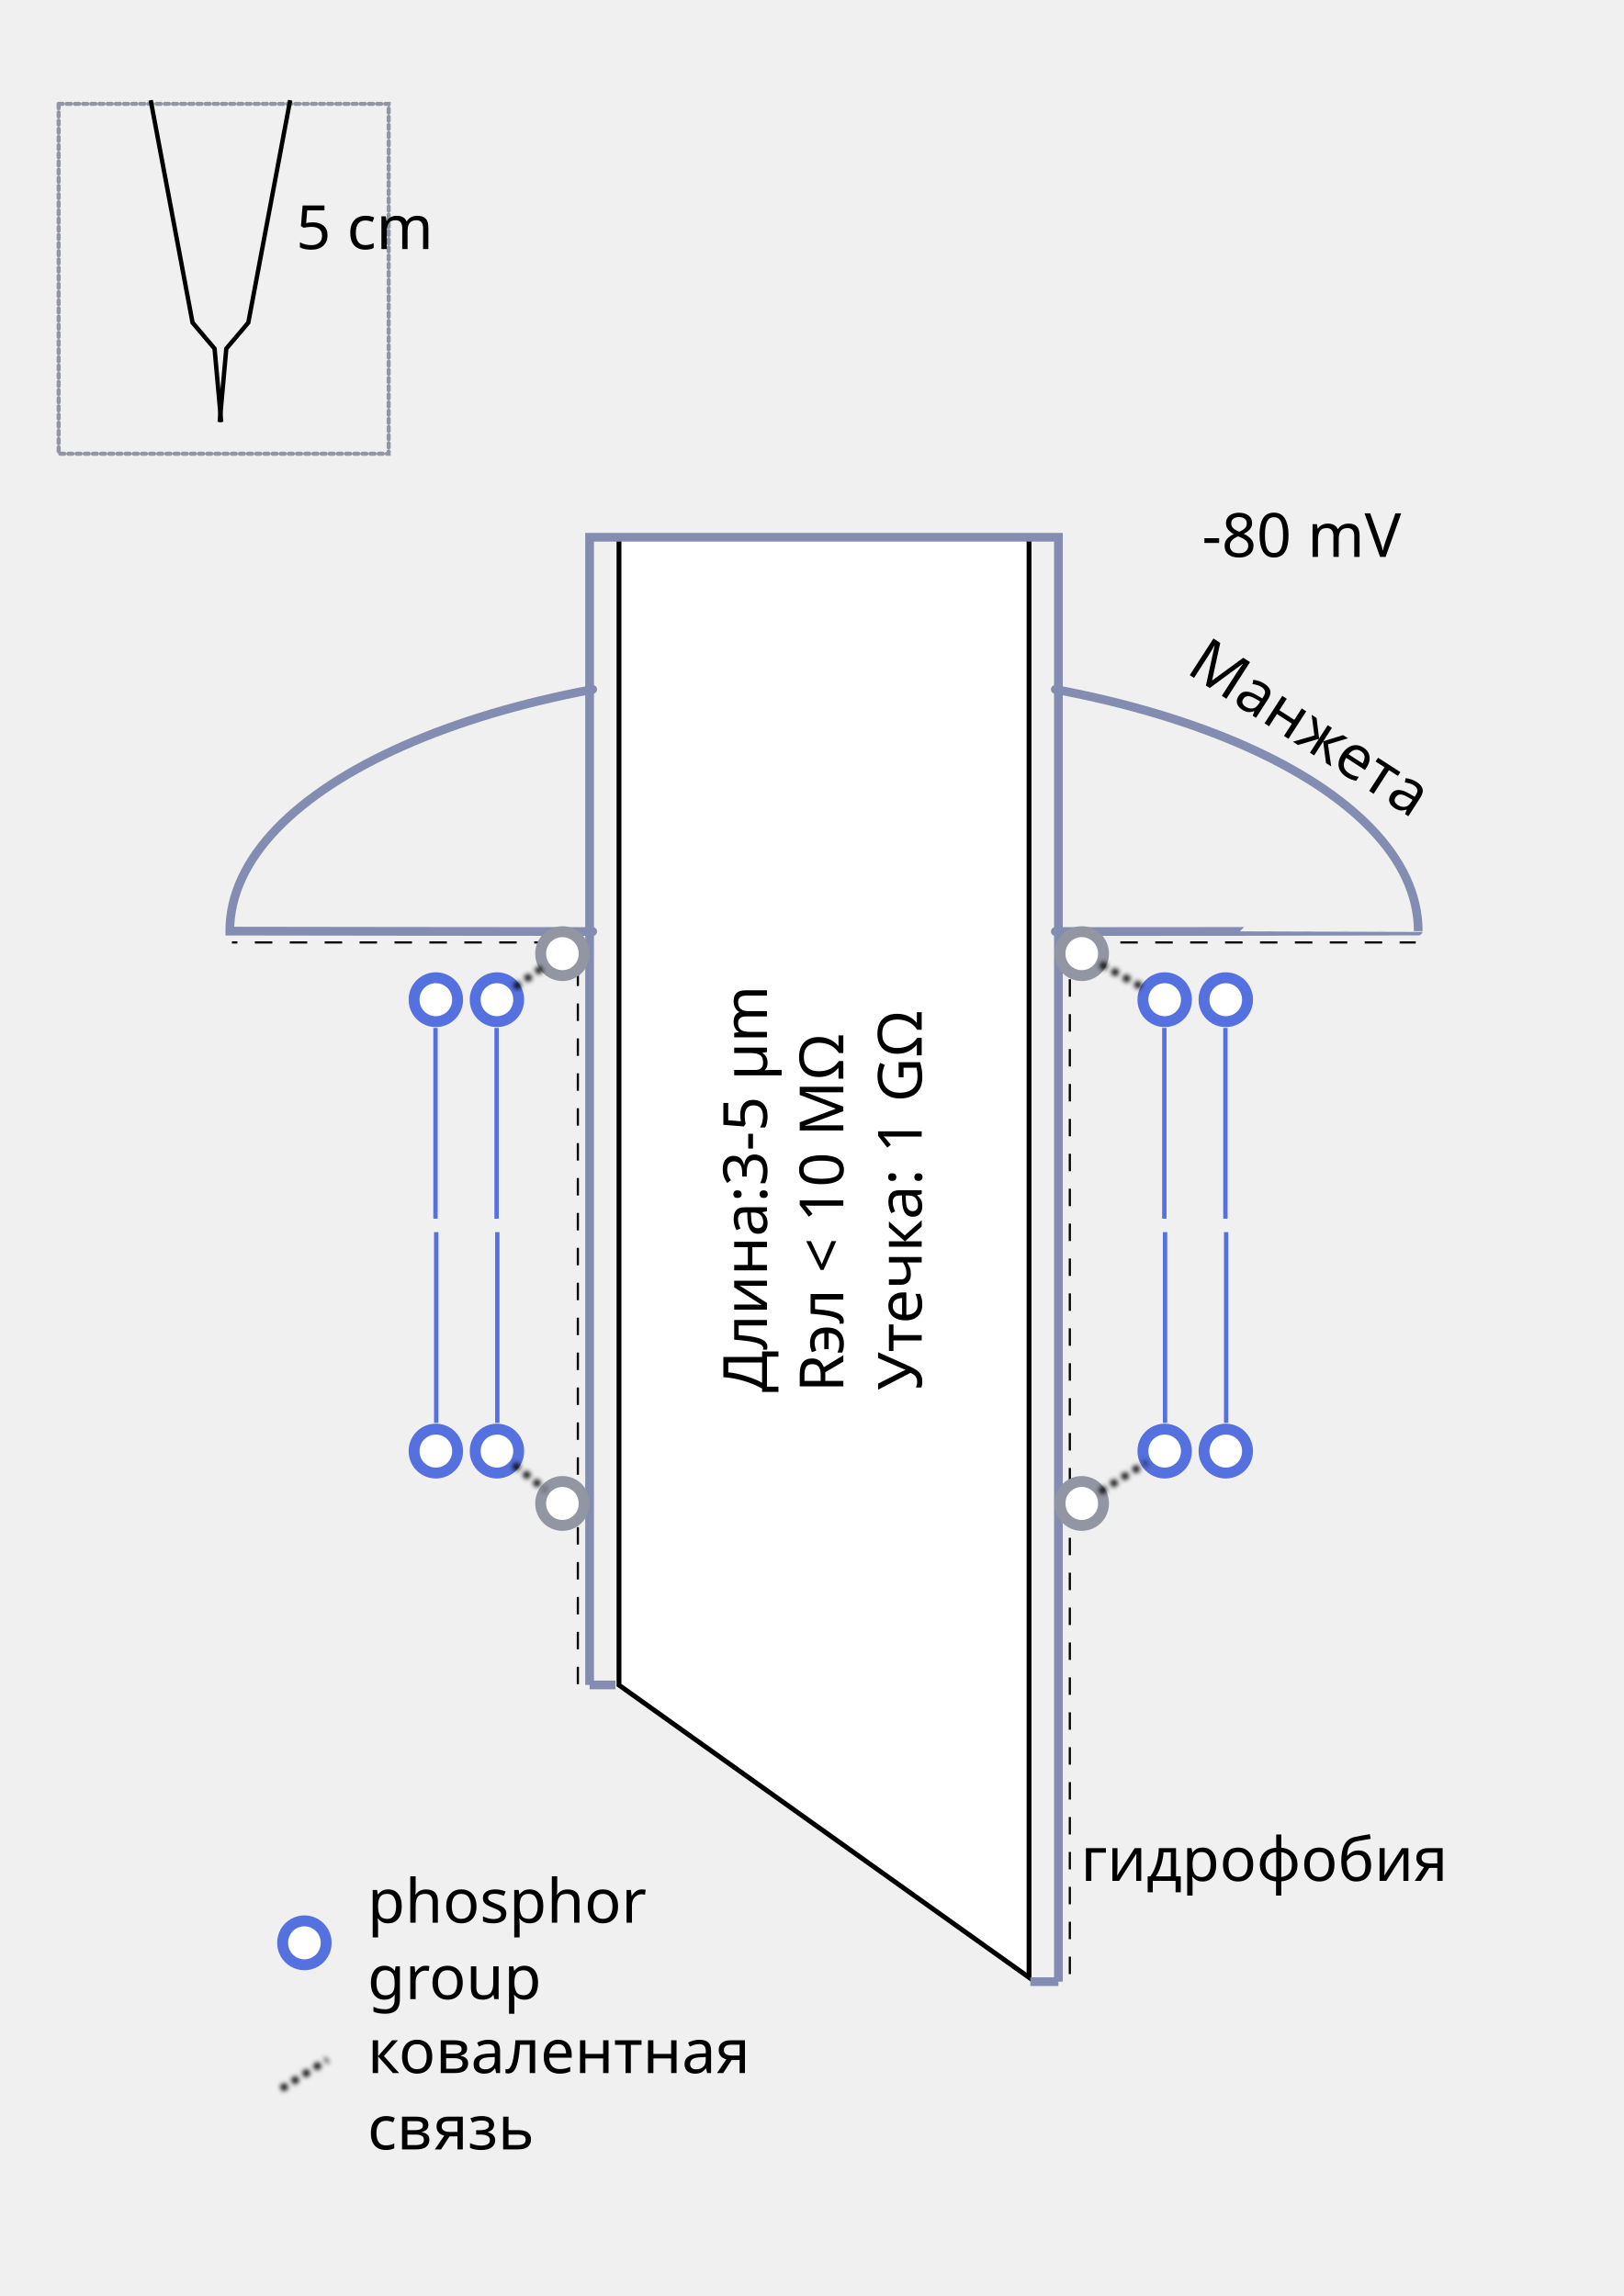
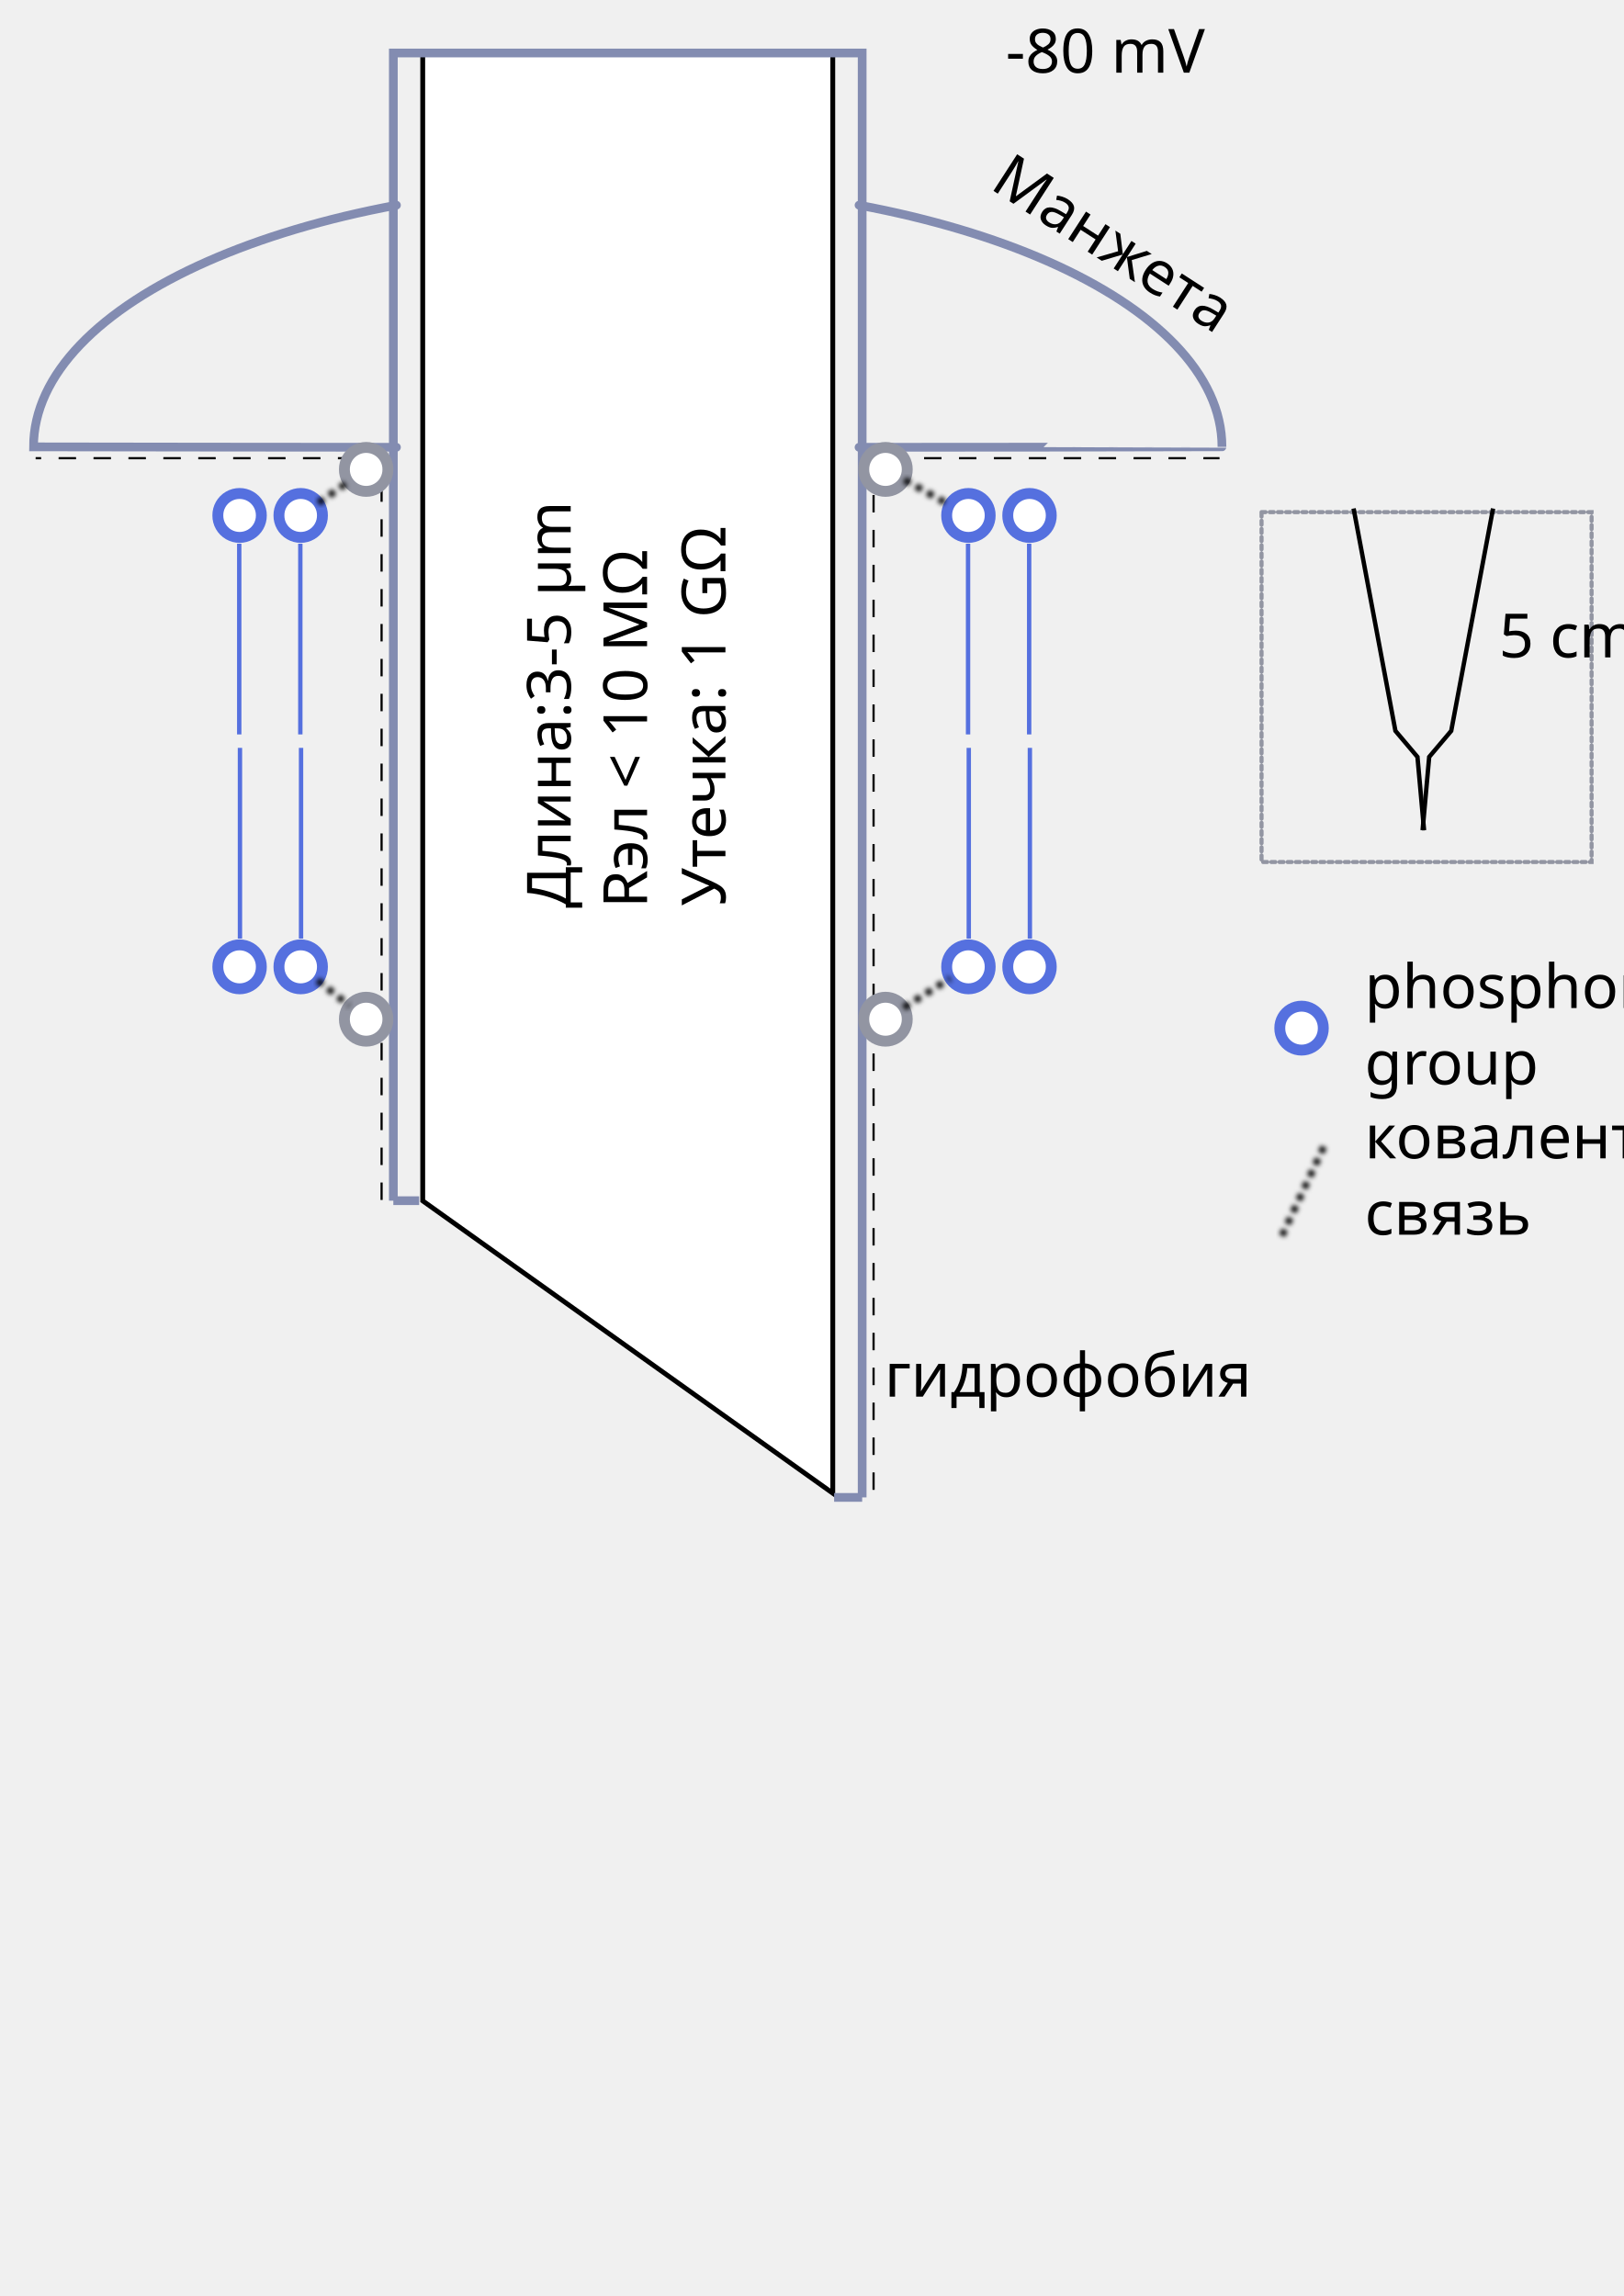
<svg xmlns="http://www.w3.org/2000/svg" width="744.094" height="1052.362" id="svg2" version="1.1">
  <defs id="defs4">
    <filter id="filter4997" x="-0.137" width="1.274" y="-0.217" height="1.434">
      <feGaussianBlur stdDeviation="1.207" id="feGaussianBlur4999" />
    </filter>
    <filter id="filter5001" x="-0.131" width="1.261" y="-0.235" height="1.47">
      <feGaussianBlur stdDeviation="1.12" id="feGaussianBlur5003" />
    </filter>
  </defs>
  <g id="layer1" style="display:inline">
-     <path style="fill:#ffffff;fill-opacity:1;stroke:#5570df;stroke-width:5;stroke-linecap:butt;stroke-linejoin:miter;stroke-miterlimit:4;stroke-opacity:1;stroke-dasharray:none;stroke-dashoffset:0" id="path4870" d="m 191.706,122.202 a 9.969,9.969 0 1 1 -19.937,0 9.969,9.969 0 1 1 19.937,0 z" transform="translate(46,336)" />
-     <path style="fill:none;stroke:#5570df;stroke-width:2;stroke-linecap:butt;stroke-linejoin:miter;stroke-miterlimit:4;stroke-opacity:1;stroke-dasharray:none" d="m 227.572,471.149 0,87.418" id="path4872" />
-     <path transform="matrix(-1,0,0,-1,409.4755,787.3004)" d="m 191.706,122.202 a 9.969,9.969 0 1 1 -19.937,0 9.969,9.969 0 1 1 19.937,0 z" id="path4874" style="fill:#ffffff;fill-opacity:1;stroke:#5570df;stroke-width:5;stroke-linecap:butt;stroke-linejoin:miter;stroke-miterlimit:4;stroke-opacity:1;stroke-dasharray:none;stroke-dashoffset:0" />
-     <path id="path4876" d="m 227.904,652.152 0,-87.418" style="fill:none;stroke:#5570df;stroke-width:2;stroke-linecap:butt;stroke-linejoin:miter;stroke-miterlimit:4;stroke-opacity:1;stroke-dasharray:none" />
-     <path d="m 191.706,122.202 a 9.969,9.969 0 1 1 -19.937,0 9.969,9.969 0 1 1 19.937,0 z" id="path4878" style="fill:#ffffff;fill-opacity:1;stroke:#5570df;stroke-width:5;stroke-linecap:butt;stroke-linejoin:miter;stroke-miterlimit:4;stroke-opacity:1;stroke-dasharray:none;stroke-dashoffset:0" transform="translate(18,336)" />
-     <path id="path4880" d="m 199.572,471.149 0,87.418" style="fill:none;stroke:#5570df;stroke-width:2;stroke-linecap:butt;stroke-linejoin:miter;stroke-miterlimit:4;stroke-opacity:1;stroke-dasharray:none" />
-     <path style="fill:#ffffff;fill-opacity:1;stroke:#5570df;stroke-width:5;stroke-linecap:butt;stroke-linejoin:miter;stroke-miterlimit:4;stroke-opacity:1;stroke-dasharray:none;stroke-dashoffset:0" id="path4882" d="m 191.706,122.202 a 9.969,9.969 0 1 1 -19.937,0 9.969,9.969 0 1 1 19.937,0 z" transform="matrix(-1,0,0,-1,381.4755,787.3004)" />
-     <path style="fill:none;stroke:#5570df;stroke-width:2;stroke-linecap:butt;stroke-linejoin:miter;stroke-miterlimit:4;stroke-opacity:1;stroke-dasharray:none" d="m 199.904,652.152 0,-87.418" id="path4884" />
-     <path transform="translate(380,336)" d="m 191.706,122.202 a 9.969,9.969 0 1 1 -19.937,0 9.969,9.969 0 1 1 19.937,0 z" id="path4886" style="fill:#ffffff;fill-opacity:1;stroke:#5570df;stroke-width:5;stroke-linecap:butt;stroke-linejoin:miter;stroke-miterlimit:4;stroke-opacity:1;stroke-dasharray:none;stroke-dashoffset:0" />
-     <path id="path4888" d="m 561.572,471.149 0,87.418" style="fill:none;stroke:#5570df;stroke-width:2;stroke-linecap:butt;stroke-linejoin:miter;stroke-miterlimit:4;stroke-opacity:1;stroke-dasharray:none" />
-     <path style="fill:#ffffff;fill-opacity:1;stroke:#5570df;stroke-width:5;stroke-linecap:butt;stroke-linejoin:miter;stroke-miterlimit:4;stroke-opacity:1;stroke-dasharray:none;stroke-dashoffset:0" id="path4890" d="m 191.706,122.202 a 9.969,9.969 0 1 1 -19.937,0 9.969,9.969 0 1 1 19.937,0 z" transform="matrix(-1,0,0,-1,743.4755,787.3004)" />
-     <path style="fill:none;stroke:#5570df;stroke-width:2;stroke-linecap:butt;stroke-linejoin:miter;stroke-miterlimit:4;stroke-opacity:1;stroke-dasharray:none" d="m 561.904,652.152 0,-87.418" id="path4892" />
-     <path style="fill:#ffffff;fill-opacity:1;stroke:#5570df;stroke-width:5;stroke-linecap:butt;stroke-linejoin:miter;stroke-miterlimit:4;stroke-opacity:1;stroke-dasharray:none;stroke-dashoffset:0" id="path4894" d="m 191.706,122.202 a 9.969,9.969 0 1 1 -19.937,0 9.969,9.969 0 1 1 19.937,0 z" transform="translate(352,336)" />
-     <path style="fill:none;stroke:#5570df;stroke-width:2;stroke-linecap:butt;stroke-linejoin:miter;stroke-miterlimit:4;stroke-opacity:1;stroke-dasharray:none" d="m 533.572,471.149 0,87.418" id="path4896" />
-     <path transform="matrix(-1,0,0,-1,715.4755,787.3004)" d="m 191.706,122.202 a 9.969,9.969 0 1 1 -19.937,0 9.969,9.969 0 1 1 19.937,0 z" id="path4898" style="fill:#ffffff;fill-opacity:1;stroke:#5570df;stroke-width:5;stroke-linecap:butt;stroke-linejoin:miter;stroke-miterlimit:4;stroke-opacity:1;stroke-dasharray:none;stroke-dashoffset:0" />
-     <path id="path4900" d="m 533.904,652.152 0,-87.418" style="fill:none;stroke:#5570df;stroke-width:2;stroke-linecap:butt;stroke-linejoin:miter;stroke-miterlimit:4;stroke-opacity:1;stroke-dasharray:none" />
-     <path style="fill:#ffffff;fill-opacity:1;stroke:#000000;stroke-width:2.217;stroke-linecap:butt;stroke-linejoin:miter;stroke-miterlimit:4;stroke-opacity:1;stroke-dashoffset:0" d="m 283.664,246.163 187.911,0 0,660.193 -187.911,-134 z" />
-     <path style="fill:none;stroke:#838cb1;stroke-width:4;stroke-linecap:butt;stroke-linejoin:miter;stroke-miterlimit:4;stroke-opacity:1;stroke-dashoffset:0;stroke-dasharray:none" d="m 485.046,908.279 -12.851,0 m -190.173,-136 -11.828,0 m 0,0 0,-526.039 214.852,0 0,662.039" id="rect4904" />
-     <path style="fill:none;stroke:#838cb1;stroke-width:4;stroke-linecap:round;stroke-linejoin:miter;stroke-miterlimit:4;stroke-opacity:1;stroke-dasharray:none;stroke-dashoffset:0" d="m 483.615,315.992 c 32.579,6.084 61.917,14.887 86.557,25.765 49.278,21.756 79.757,51.811 79.757,85.01 l 0,-4e-5 c 0,0.032 -30.479,0.087 -79.757,0.135 -24.639,0.024 -53.978,0.045 -86.557,0.061 m -211.99,-0.009 c -32.579,-0.021 -61.917,-0.049 -86.557,-0.076 -49.278,-0.055 -79.757,-0.111 -79.757,-0.111 0,-33.198 30.479,-63.254 79.757,-85.01 24.639,-10.878 53.978,-19.681 86.557,-25.765" id="path4912" />
-     <text xml:space="preserve" style="font-size:40px;font-style:normal;font-weight:normal;line-height:125%;letter-spacing:0px;word-spacing:0px;fill:#000000;fill-opacity:1;stroke:none;font-family:Sans" x="168.419" y="881.271" id="text4915">
-       <tspan x="168.419" y="881.271" style="font-size:28px" id="tspan4919">phosphor </tspan>
-       <tspan x="168.419" y="916.271" style="font-size:28px" id="tspan5110">group</tspan>
+     <path style="fill:#ffffff;fill-opacity:1;stroke:#5570df;stroke-width:5;stroke-linecap:butt;stroke-linejoin:miter;stroke-miterlimit:4;stroke-opacity:1;stroke-dasharray:none;stroke-dashoffset:0" id="path4870" d="m 191.706,122.202 a 9.969,9.969 0 1 1 -19.937,0 9.969,9.969 0 1 1 19.937,0 z" transform="translate(-43.94087,114.0491)" />
+     <path style="fill:none;stroke:#5570df;stroke-width:2;stroke-linecap:butt;stroke-linejoin:miter;stroke-miterlimit:4;stroke-opacity:1;stroke-dasharray:none" d="m 137.631,249.198 0,87.418" id="path4872" />
+     <path transform="matrix(-1,0,0,-1,319.5346,565.3496)" d="m 191.706,122.202 a 9.969,9.969 0 1 1 -19.937,0 9.969,9.969 0 1 1 19.937,0 z" id="path4874" style="fill:#ffffff;fill-opacity:1;stroke:#5570df;stroke-width:5;stroke-linecap:butt;stroke-linejoin:miter;stroke-miterlimit:4;stroke-opacity:1;stroke-dasharray:none;stroke-dashoffset:0" />
+     <path id="path4876" d="m 137.963,430.201 0,-87.418" style="fill:none;stroke:#5570df;stroke-width:2;stroke-linecap:butt;stroke-linejoin:miter;stroke-miterlimit:4;stroke-opacity:1;stroke-dasharray:none" />
+     <path d="m 191.706,122.202 a 9.969,9.969 0 1 1 -19.937,0 9.969,9.969 0 1 1 19.937,0 z" id="path4878" style="fill:#ffffff;fill-opacity:1;stroke:#5570df;stroke-width:5;stroke-linecap:butt;stroke-linejoin:miter;stroke-miterlimit:4;stroke-opacity:1;stroke-dasharray:none;stroke-dashoffset:0" transform="translate(-71.94087,114.0491)" />
+     <path id="path4880" d="m 109.631,249.198 0,87.418" style="fill:none;stroke:#5570df;stroke-width:2;stroke-linecap:butt;stroke-linejoin:miter;stroke-miterlimit:4;stroke-opacity:1;stroke-dasharray:none" />
+     <path style="fill:#ffffff;fill-opacity:1;stroke:#5570df;stroke-width:5;stroke-linecap:butt;stroke-linejoin:miter;stroke-miterlimit:4;stroke-opacity:1;stroke-dasharray:none;stroke-dashoffset:0" id="path4882" d="m 191.706,122.202 a 9.969,9.969 0 1 1 -19.937,0 9.969,9.969 0 1 1 19.937,0 z" transform="matrix(-1,0,0,-1,291.5346,565.3496)" />
+     <path style="fill:none;stroke:#5570df;stroke-width:2;stroke-linecap:butt;stroke-linejoin:miter;stroke-miterlimit:4;stroke-opacity:1;stroke-dasharray:none" d="m 109.963,430.201 0,-87.418" id="path4884" />
+     <path transform="translate(290.0591,114.0491)" d="m 191.706,122.202 a 9.969,9.969 0 1 1 -19.937,0 9.969,9.969 0 1 1 19.937,0 z" id="path4886" style="fill:#ffffff;fill-opacity:1;stroke:#5570df;stroke-width:5;stroke-linecap:butt;stroke-linejoin:miter;stroke-miterlimit:4;stroke-opacity:1;stroke-dasharray:none;stroke-dashoffset:0" />
+     <path id="path4888" d="m 471.631,249.198 0,87.418" style="fill:none;stroke:#5570df;stroke-width:2;stroke-linecap:butt;stroke-linejoin:miter;stroke-miterlimit:4;stroke-opacity:1;stroke-dasharray:none" />
+     <path style="fill:#ffffff;fill-opacity:1;stroke:#5570df;stroke-width:5;stroke-linecap:butt;stroke-linejoin:miter;stroke-miterlimit:4;stroke-opacity:1;stroke-dasharray:none;stroke-dashoffset:0" id="path4890" d="m 191.706,122.202 a 9.969,9.969 0 1 1 -19.937,0 9.969,9.969 0 1 1 19.937,0 z" transform="matrix(-1,0,0,-1,653.5346,565.3496)" />
+     <path style="fill:none;stroke:#5570df;stroke-width:2;stroke-linecap:butt;stroke-linejoin:miter;stroke-miterlimit:4;stroke-opacity:1;stroke-dasharray:none" d="m 471.963,430.201 0,-87.418" id="path4892" />
+     <path style="fill:#ffffff;fill-opacity:1;stroke:#5570df;stroke-width:5;stroke-linecap:butt;stroke-linejoin:miter;stroke-miterlimit:4;stroke-opacity:1;stroke-dasharray:none;stroke-dashoffset:0" id="path4894" d="m 191.706,122.202 a 9.969,9.969 0 1 1 -19.937,0 9.969,9.969 0 1 1 19.937,0 z" transform="translate(262.0591,114.0491)" />
+     <path style="fill:none;stroke:#5570df;stroke-width:2;stroke-linecap:butt;stroke-linejoin:miter;stroke-miterlimit:4;stroke-opacity:1;stroke-dasharray:none" d="m 443.631,249.198 0,87.418" id="path4896" />
+     <path transform="matrix(-1,0,0,-1,625.5346,565.3496)" d="m 191.706,122.202 a 9.969,9.969 0 1 1 -19.937,0 9.969,9.969 0 1 1 19.937,0 z" id="path4898" style="fill:#ffffff;fill-opacity:1;stroke:#5570df;stroke-width:5;stroke-linecap:butt;stroke-linejoin:miter;stroke-miterlimit:4;stroke-opacity:1;stroke-dasharray:none;stroke-dashoffset:0" />
+     <path id="path4900" d="m 443.963,430.201 0,-87.418" style="fill:none;stroke:#5570df;stroke-width:2;stroke-linecap:butt;stroke-linejoin:miter;stroke-miterlimit:4;stroke-opacity:1;stroke-dasharray:none" />
+     <path style="fill:#ffffff;fill-opacity:1;stroke:#000000;stroke-width:2.217;stroke-linecap:butt;stroke-linejoin:miter;stroke-miterlimit:4;stroke-opacity:1;stroke-dashoffset:0" d="m 193.723,24.212 187.911,0 0,660.193 -187.911,-134 z" id="path3010" />
+     <path style="fill:none;stroke:#838cb1;stroke-width:4;stroke-linecap:butt;stroke-linejoin:miter;stroke-miterlimit:4;stroke-opacity:1;stroke-dasharray:none;stroke-dashoffset:0" d="m 395.105,686.328 -12.851,0 m -190.173,-136 -11.828,0 m 0,0 0,-526.039 214.852,0 0,662.039" id="rect4904" />
+     <path style="fill:none;stroke:#838cb1;stroke-width:4;stroke-linecap:round;stroke-linejoin:miter;stroke-miterlimit:4;stroke-opacity:1;stroke-dasharray:none;stroke-dashoffset:0" d="m 393.674,94.042 c 32.579,6.084 61.917,14.887 86.557,25.765 49.278,21.756 79.757,51.811 79.757,85.01 l 0,-4e-5 c 0,0.032 -30.479,0.087 -79.757,0.135 -24.639,0.024 -53.978,0.045 -86.557,0.061 m -211.99,-0.009 c -32.579,-0.021 -61.917,-0.049 -86.557,-0.076 -49.278,-0.055 -79.757,-0.111 -79.757,-0.111 0,-33.198 30.479,-63.254 79.757,-85.01 C 119.766,108.928 149.105,100.125 181.684,94.042" id="path4912" />
+     <text xml:space="preserve" style="font-size:40px;font-style:normal;font-weight:normal;line-height:125%;letter-spacing:0px;word-spacing:0px;fill:#000000;fill-opacity:1;stroke:none;font-family:Sans" x="625.377" y="462.031" id="text4915">
+       <tspan x="625.377" y="462.031" style="font-size:28px" id="tspan4919">phosphor </tspan>
+       <tspan x="625.377" y="497.031" style="font-size:28px" id="tspan5110">group</tspan>
    </text>
-     <path style="fill:none;stroke:#000000;stroke-width:1;stroke-linecap:butt;stroke-linejoin:miter;stroke-opacity:1;stroke-miterlimit:4;stroke-dasharray:8,8;stroke-dashoffset:0" d="m 490.272,904.822 0,-472.861 158.537,0" id="path5007" />
-     <path style="fill:#ffffff;fill-opacity:1;stroke:#9295a2;stroke-width:5;stroke-linecap:butt;stroke-linejoin:miter;stroke-miterlimit:4;stroke-opacity:1;stroke-dasharray:none;stroke-dashoffset:0" id="path4929" d="m 191.706,122.202 a 9.969,9.969 0 1 1 -19.937,0 9.969,9.969 0 1 1 19.937,0 z" transform="matrix(-1,0,0,-1,677.4755,811.3004)" />
-     <path transform="matrix(-1,0,0,-1,677.4755,559.3004)" d="m 191.706,122.202 a 9.969,9.969 0 1 1 -19.937,0 9.969,9.969 0 1 1 19.937,0 z" id="path4931" style="fill:#ffffff;fill-opacity:1;stroke:#9295a2;stroke-width:5;stroke-linecap:butt;stroke-linejoin:miter;stroke-miterlimit:4;stroke-opacity:1;stroke-dasharray:none;stroke-dashoffset:0" />
-     <path style="fill:none;stroke:#000000;stroke-width:3;stroke-linecap:butt;stroke-linejoin:miter;stroke-miterlimit:4;stroke-opacity:1;stroke-dasharray:3, 3;stroke-dashoffset:0;display:inline;filter:url(#filter4997)" d="m 504.167,683.774 21.141,-13.352" id="path4933" />
-     <text id="text4963" y="-35.811" x="623.188" style="font-size:40px;font-style:normal;font-weight:normal;line-height:125%;letter-spacing:0px;word-spacing:0px;fill:#000000;fill-opacity:1;stroke:none;font-family:Sans" xml:space="preserve" transform="matrix(0.8400824,0.5424588,-0.5424588,0.8400824,0,0)">
-       <tspan id="tspan4967" style="font-size:28px" y="-35.811" x="623.188">Mанжета</tspan>
+     <path style="fill:none;stroke:#000000;stroke-width:1;stroke-linecap:butt;stroke-linejoin:miter;stroke-miterlimit:4;stroke-opacity:1;stroke-dasharray:8, 8;stroke-dashoffset:0" d="m 400.332,682.871 0,-472.861 158.537,0" id="path5007" />
+     <path style="fill:#ffffff;fill-opacity:1;stroke:#9295a2;stroke-width:5;stroke-linecap:butt;stroke-linejoin:miter;stroke-miterlimit:4;stroke-opacity:1;stroke-dasharray:none;stroke-dashoffset:0" id="path4929" d="m 191.706,122.202 a 9.969,9.969 0 1 1 -19.937,0 9.969,9.969 0 1 1 19.937,0 z" transform="matrix(-1,0,0,-1,587.5346,589.3496)" />
+     <path transform="matrix(-1,0,0,-1,587.5346,337.3496)" d="m 191.706,122.202 a 9.969,9.969 0 1 1 -19.937,0 9.969,9.969 0 1 1 19.937,0 z" id="path4931" style="fill:#ffffff;fill-opacity:1;stroke:#9295a2;stroke-width:5;stroke-linecap:butt;stroke-linejoin:miter;stroke-miterlimit:4;stroke-opacity:1;stroke-dasharray:none;stroke-dashoffset:0" />
+     <path style="fill:none;stroke:#000000;stroke-width:3;stroke-linecap:butt;stroke-linejoin:miter;stroke-miterlimit:4;stroke-opacity:1;stroke-dasharray:3, 3;stroke-dashoffset:0;display:inline;filter:url(#filter4997)" d="m 414.226,461.823 21.141,-13.352" id="path4933" />
+     <text id="text4963" y="-173.479" x="427.231" style="font-size:40px;font-style:normal;font-weight:normal;line-height:125%;letter-spacing:0px;word-spacing:0px;fill:#000000;fill-opacity:1;stroke:none;font-family:Sans" xml:space="preserve" transform="matrix(0.8400824,0.5424588,-0.5424588,0.8400824,0,0)">
+       <tspan id="tspan4967" style="font-size:28px" y="-173.479" x="427.231">Mанжета</tspan>
    </text>
-     <path id="path4971" d="m 504.454,441.939 20.567,11.422" style="fill:none;stroke:#000000;stroke-width:3;stroke-linecap:butt;stroke-linejoin:miter;stroke-miterlimit:4;stroke-opacity:1;stroke-dasharray:3, 3;stroke-dashoffset:0;display:inline;filter:url(#filter5001)" />
-     <path id="path5009" d="m 264.809,771.945 0,-339.983 -158.537,0" style="fill:none;stroke:#000000;stroke-width:1;stroke-linecap:butt;stroke-linejoin:miter;stroke-miterlimit:4;stroke-opacity:1;stroke-dasharray:8,8;stroke-dashoffset:0" />
-     <path transform="matrix(-1,0,0,-1,439.4755,811.3004)" d="m 191.706,122.202 a 9.969,9.969 0 1 1 -19.937,0 9.969,9.969 0 1 1 19.937,0 z" id="path5011" style="fill:#ffffff;fill-opacity:1;stroke:#9295a2;stroke-width:5;stroke-linecap:butt;stroke-linejoin:miter;stroke-miterlimit:4;stroke-opacity:1;stroke-dasharray:none;stroke-dashoffset:0" />
-     <path style="fill:#ffffff;fill-opacity:1;stroke:#9295a2;stroke-width:5;stroke-linecap:butt;stroke-linejoin:miter;stroke-miterlimit:4;stroke-opacity:1;stroke-dasharray:none;stroke-dashoffset:0" id="path5013" d="m 191.706,122.202 a 9.969,9.969 0 1 1 -19.937,0 9.969,9.969 0 1 1 19.937,0 z" transform="matrix(-1,0,0,-1,439.4755,559.3004)" />
-     <path id="path5015" d="m 235.522,671.326 14.431,11.545" style="fill:none;stroke:#000000;stroke-width:3;stroke-linecap:butt;stroke-linejoin:miter;stroke-miterlimit:4;stroke-opacity:1;stroke-dasharray:3, 3;stroke-dashoffset:0;display:inline;filter:url(#filter4997)" />
-     <text id="text5017" y="351.474" x="-638.162" style="font-size:40px;font-style:normal;font-weight:normal;line-height:125%;letter-spacing:0px;word-spacing:0px;fill:#000000;fill-opacity:1;stroke:none;font-family:Sans" xml:space="preserve" transform="matrix(0,-1,1,0,0,0)">
-       <tspan style="font-size:28px" y="351.474" x="-638.162" id="tspan5025">Длина:3-5 μm</tspan>
-       <tspan style="font-size:28px" y="386.474" x="-638.162" id="tspan5045">Rэл &lt; 10 МΩ</tspan>
+     <path id="path4971" d="m 414.513,219.988 20.567,11.422" style="fill:none;stroke:#000000;stroke-width:3;stroke-linecap:butt;stroke-linejoin:miter;stroke-miterlimit:4;stroke-opacity:1;stroke-dasharray:3, 3;stroke-dashoffset:0;display:inline;filter:url(#filter5001)" />
+     <path id="path5009" d="m 174.868,549.994 0,-339.983 -158.537,0" style="fill:none;stroke:#000000;stroke-width:1;stroke-linecap:butt;stroke-linejoin:miter;stroke-miterlimit:4;stroke-opacity:1;stroke-dasharray:8, 8;stroke-dashoffset:0" />
+     <path transform="matrix(-1,0,0,-1,349.5346,589.3496)" d="m 191.706,122.202 a 9.969,9.969 0 1 1 -19.937,0 9.969,9.969 0 1 1 19.937,0 z" id="path5011" style="fill:#ffffff;fill-opacity:1;stroke:#9295a2;stroke-width:5;stroke-linecap:butt;stroke-linejoin:miter;stroke-miterlimit:4;stroke-opacity:1;stroke-dasharray:none;stroke-dashoffset:0" />
+     <path style="fill:#ffffff;fill-opacity:1;stroke:#9295a2;stroke-width:5;stroke-linecap:butt;stroke-linejoin:miter;stroke-miterlimit:4;stroke-opacity:1;stroke-dasharray:none;stroke-dashoffset:0" id="path5013" d="m 191.706,122.202 a 9.969,9.969 0 1 1 -19.937,0 9.969,9.969 0 1 1 19.937,0 z" transform="matrix(-1,0,0,-1,349.5346,337.3496)" />
+     <path id="path5015" d="m 145.581,449.375 14.431,11.545" style="fill:none;stroke:#000000;stroke-width:3;stroke-linecap:butt;stroke-linejoin:miter;stroke-miterlimit:4;stroke-opacity:1;stroke-dasharray:3, 3;stroke-dashoffset:0;display:inline;filter:url(#filter4997)" />
+     <text id="text5017" y="261.533" x="-416.211" style="font-size:40px;font-style:normal;font-weight:normal;line-height:125%;letter-spacing:0px;word-spacing:0px;fill:#000000;fill-opacity:1;stroke:none;font-family:Sans" xml:space="preserve" transform="matrix(0,-1,1,0,0,0)">
+       <tspan style="font-size:28px" y="261.533" x="-416.211" id="tspan5025">Длина:3-5 μm</tspan>
+       <tspan style="font-size:28px" y="296.533" x="-416.211" id="tspan5045">Rэл &lt; 10 МΩ</tspan>
    </text>
-     <path style="fill:none;stroke:#000000;stroke-width:3;stroke-linecap:butt;stroke-linejoin:miter;stroke-miterlimit:4;stroke-opacity:1;stroke-dasharray:3, 3;stroke-dashoffset:0;display:inline;filter:url(#filter4997)" d="m 235.892,452.466 13.692,-9.632" id="path5029" />
-     <text xml:space="preserve" style="font-size:40px;font-style:normal;font-weight:normal;line-height:125%;letter-spacing:0px;word-spacing:0px;fill:#000000;fill-opacity:1;stroke:none;font-family:Sans" x="-637.259" y="422.381" id="text5041" transform="matrix(0,-1,1,0,0,0)">
-       <tspan x="-637.259" y="422.381" style="font-size:28px" id="tspan5043">Утечка: 1 GΩ</tspan>
+     <path style="fill:none;stroke:#000000;stroke-width:3;stroke-linecap:butt;stroke-linejoin:miter;stroke-miterlimit:4;stroke-opacity:1;stroke-dasharray:3, 3;stroke-dashoffset:0;display:inline;filter:url(#filter4997)" d="m 145.951,230.515 13.692,-9.632" id="path5029" />
+     <text xml:space="preserve" style="font-size:40px;font-style:normal;font-weight:normal;line-height:125%;letter-spacing:0px;word-spacing:0px;fill:#000000;fill-opacity:1;stroke:none;font-family:Sans" x="-415.308" y="332.44" id="text5041" transform="matrix(0,-1,1,0,0,0)">
+       <tspan x="-415.308" y="332.44" style="font-size:28px" id="tspan5043">Утечка: 1 GΩ</tspan>
    </text>
-     <text xml:space="preserve" style="font-size:40px;font-style:normal;font-weight:normal;line-height:125%;letter-spacing:0px;word-spacing:0px;fill:#000000;fill-opacity:1;stroke:none;display:inline;font-family:Sans" x="550.813" y="255.269" id="text4915-4">
-       <tspan x="550.813" y="255.269" style="font-size:28px" id="tspan4919-9">-80 mV</tspan>
+     <text xml:space="preserve" style="font-size:40px;font-style:normal;font-weight:normal;line-height:125%;letter-spacing:0px;word-spacing:0px;fill:#000000;fill-opacity:1;stroke:none;display:inline;font-family:Sans" x="460.872" y="33.318" id="text4915-4">
+       <tspan x="460.872" y="33.318" style="font-size:28px" id="tspan4919-9">-80 mV</tspan>
    </text>
-     <path style="fill:#ffffff;fill-opacity:1;stroke:#5570df;stroke-width:5;stroke-linecap:butt;stroke-linejoin:miter;stroke-miterlimit:4;stroke-opacity:1;stroke-dasharray:none;stroke-dashoffset:0" id="path5114" d="m 191.706,122.202 a 9.969,9.969 0 1 1 -19.937,0 9.969,9.969 0 1 1 19.937,0 z" transform="matrix(-1,0,0,-1,321.2384,1012.686)" />
-     <path id="path5116" d="m 128.93,957.426 21.141,-13.352" style="fill:none;stroke:#000000;stroke-width:3;stroke-linecap:butt;stroke-linejoin:miter;stroke-miterlimit:4;stroke-opacity:1;stroke-dasharray:3, 3;stroke-dashoffset:0;display:inline;filter:url(#filter4997)" />
-     <rect style="fill:none;stroke:#9295a2;stroke-width:1.871;stroke-linecap:round;stroke-linejoin:miter;stroke-miterlimit:4;stroke-opacity:1;stroke-dasharray:1.871, 1.871;stroke-dashoffset:0" id="rect5120" width="151.247" height="160.376" x="26.877" y="47.592" ry="0" />
-     <path style="fill:none;stroke:#000000;stroke-width:2;stroke-linecap:butt;stroke-linejoin:miter;stroke-miterlimit:4;stroke-opacity:1;stroke-dasharray:none" d="m 69.058,45.934 19.177,101.93 10.093,11.928 3.028,33.615" id="path5122" />
-     <path id="path5124" d="m 132.976,45.934 -19.177,101.93 -10.093,11.928 -3.028,33.615" style="fill:none;stroke:#000000;stroke-width:2;stroke-linecap:butt;stroke-linejoin:miter;stroke-miterlimit:4;stroke-opacity:1;stroke-dasharray:none" />
-     <text id="text5126" y="114.175" x="135.68" style="font-size:40px;font-style:normal;font-weight:normal;line-height:125%;letter-spacing:0px;word-spacing:0px;fill:#000000;fill-opacity:1;stroke:none;display:inline;font-family:Sans" xml:space="preserve">
-       <tspan id="tspan5128" style="font-size:28px" y="114.175" x="135.68">5 cm</tspan>
+     <path style="fill:#ffffff;fill-opacity:1;stroke:#5570df;stroke-width:5;stroke-linecap:butt;stroke-linejoin:miter;stroke-miterlimit:4;stroke-opacity:1;stroke-dasharray:none;stroke-dashoffset:0" id="path5114" d="m 191.706,122.202 a 9.969,9.969 0 1 1 -19.937,0 9.969,9.969 0 1 1 19.937,0 z" transform="matrix(-1,0,0,-1,778.196,593.4455)" />
+     <path id="path5116" d="m 587.517,566.391 19.512,-41.558" style="fill:none;stroke:#000000;stroke-width:3;stroke-linecap:butt;stroke-linejoin:miter;stroke-miterlimit:4;stroke-opacity:1;stroke-dasharray:3, 3;stroke-dashoffset:0;display:inline;filter:url(#filter4997)" />
+     <rect style="fill:none;stroke:#9295a2;stroke-width:1.871;stroke-linecap:round;stroke-linejoin:miter;stroke-miterlimit:4;stroke-opacity:1;stroke-dasharray:1.871, 1.871;stroke-dashoffset:0" id="rect5120" width="151.247" height="160.376" x="578.128" y="234.727" ry="0" />
+     <path style="fill:none;stroke:#000000;stroke-width:2;stroke-linecap:butt;stroke-linejoin:miter;stroke-miterlimit:4;stroke-opacity:1;stroke-dasharray:none" d="m 620.308,233.069 19.177,101.93 10.093,11.928 3.028,33.615" id="path5122" />
+     <path id="path5124" d="m 684.226,233.069 -19.177,101.93 -10.093,11.928 -3.028,33.615" style="fill:none;stroke:#000000;stroke-width:2;stroke-linecap:butt;stroke-linejoin:miter;stroke-miterlimit:4;stroke-opacity:1;stroke-dasharray:none" />
+     <text id="text5126" y="301.31" x="686.931" style="font-size:40px;font-style:normal;font-weight:normal;line-height:125%;letter-spacing:0px;word-spacing:0px;fill:#000000;fill-opacity:1;stroke:none;display:inline;font-family:Sans" xml:space="preserve">
+       <tspan id="tspan5128" style="font-size:28px" y="301.31" x="686.931">5 cm</tspan>
    </text>
  </g>
  <g id="layer2">
-     <text id="text5033" y="862.099" x="495.279" style="font-size:40px;font-style:normal;font-weight:normal;line-height:125%;letter-spacing:0px;word-spacing:0px;fill:#000000;fill-opacity:1;stroke:none;display:inline;font-family:Sans" xml:space="preserve">
-       <tspan id="tspan5037" style="font-size:28px" y="862.099" x="495.279">гидрофобия</tspan>
+     <text id="text5033" y="640.148" x="405.338" style="font-size:40px;font-style:normal;font-weight:normal;line-height:125%;letter-spacing:0px;word-spacing:0px;fill:#000000;fill-opacity:1;stroke:none;display:inline;font-family:Sans" xml:space="preserve">
+       <tspan id="tspan5037" style="font-size:28px" y="640.148" x="405.338">гидрофобия</tspan>
    </text>
-     <text xml:space="preserve" style="font-size:40px;font-style:normal;font-weight:normal;line-height:125%;letter-spacing:0px;word-spacing:0px;fill:#000000;fill-opacity:1;stroke:none;display:inline;font-family:Sans" x="168.419" y="950.17" id="text5068">
-       <tspan x="168.419" y="950.17" style="font-size:28px" id="tspan5070">ковалентная </tspan>
-       <tspan x="168.419" y="985.17" style="font-size:28px" id="tspan5108">связь</tspan>
+     <text xml:space="preserve" style="font-size:40px;font-style:normal;font-weight:normal;line-height:125%;letter-spacing:0px;word-spacing:0px;fill:#000000;fill-opacity:1;stroke:none;display:inline;font-family:Sans" x="625.377" y="530.929" id="text5068">
+       <tspan x="625.377" y="530.929" style="font-size:28px" id="tspan5070">ковалентная </tspan>
+       <tspan x="625.377" y="565.929" style="font-size:28px" id="tspan5108">связь</tspan>
    </text>
  </g>
</svg>
